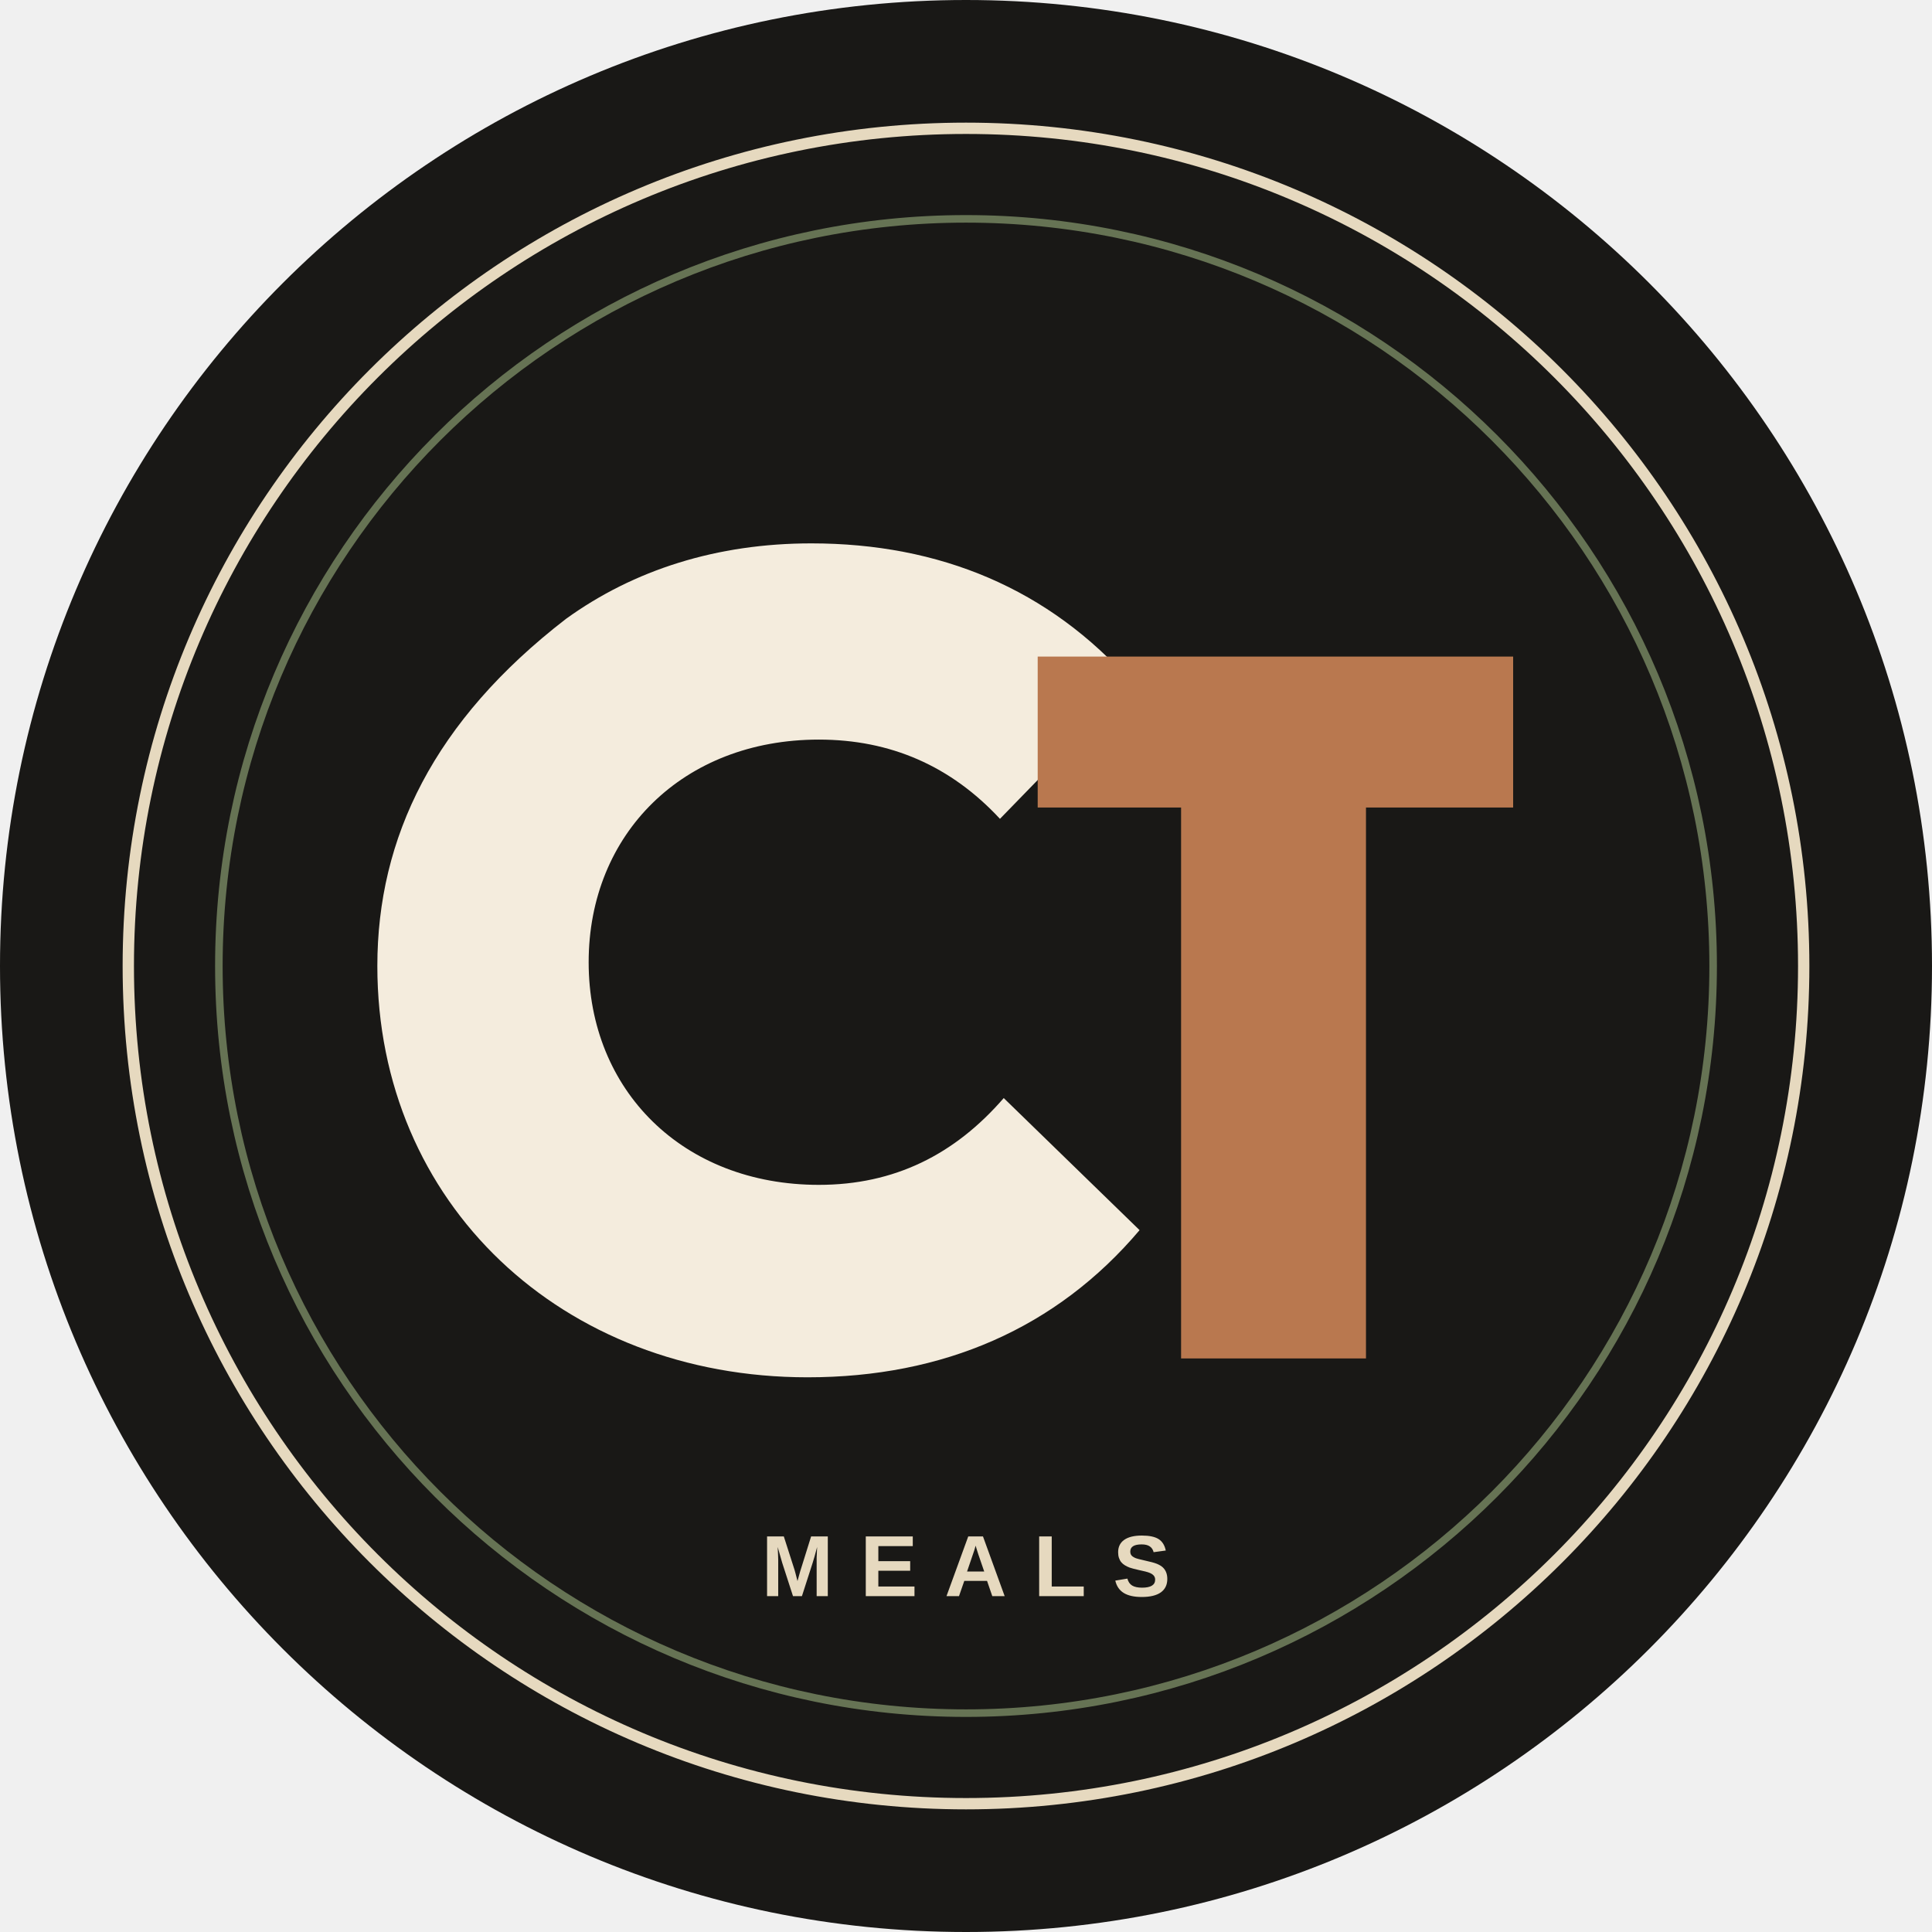
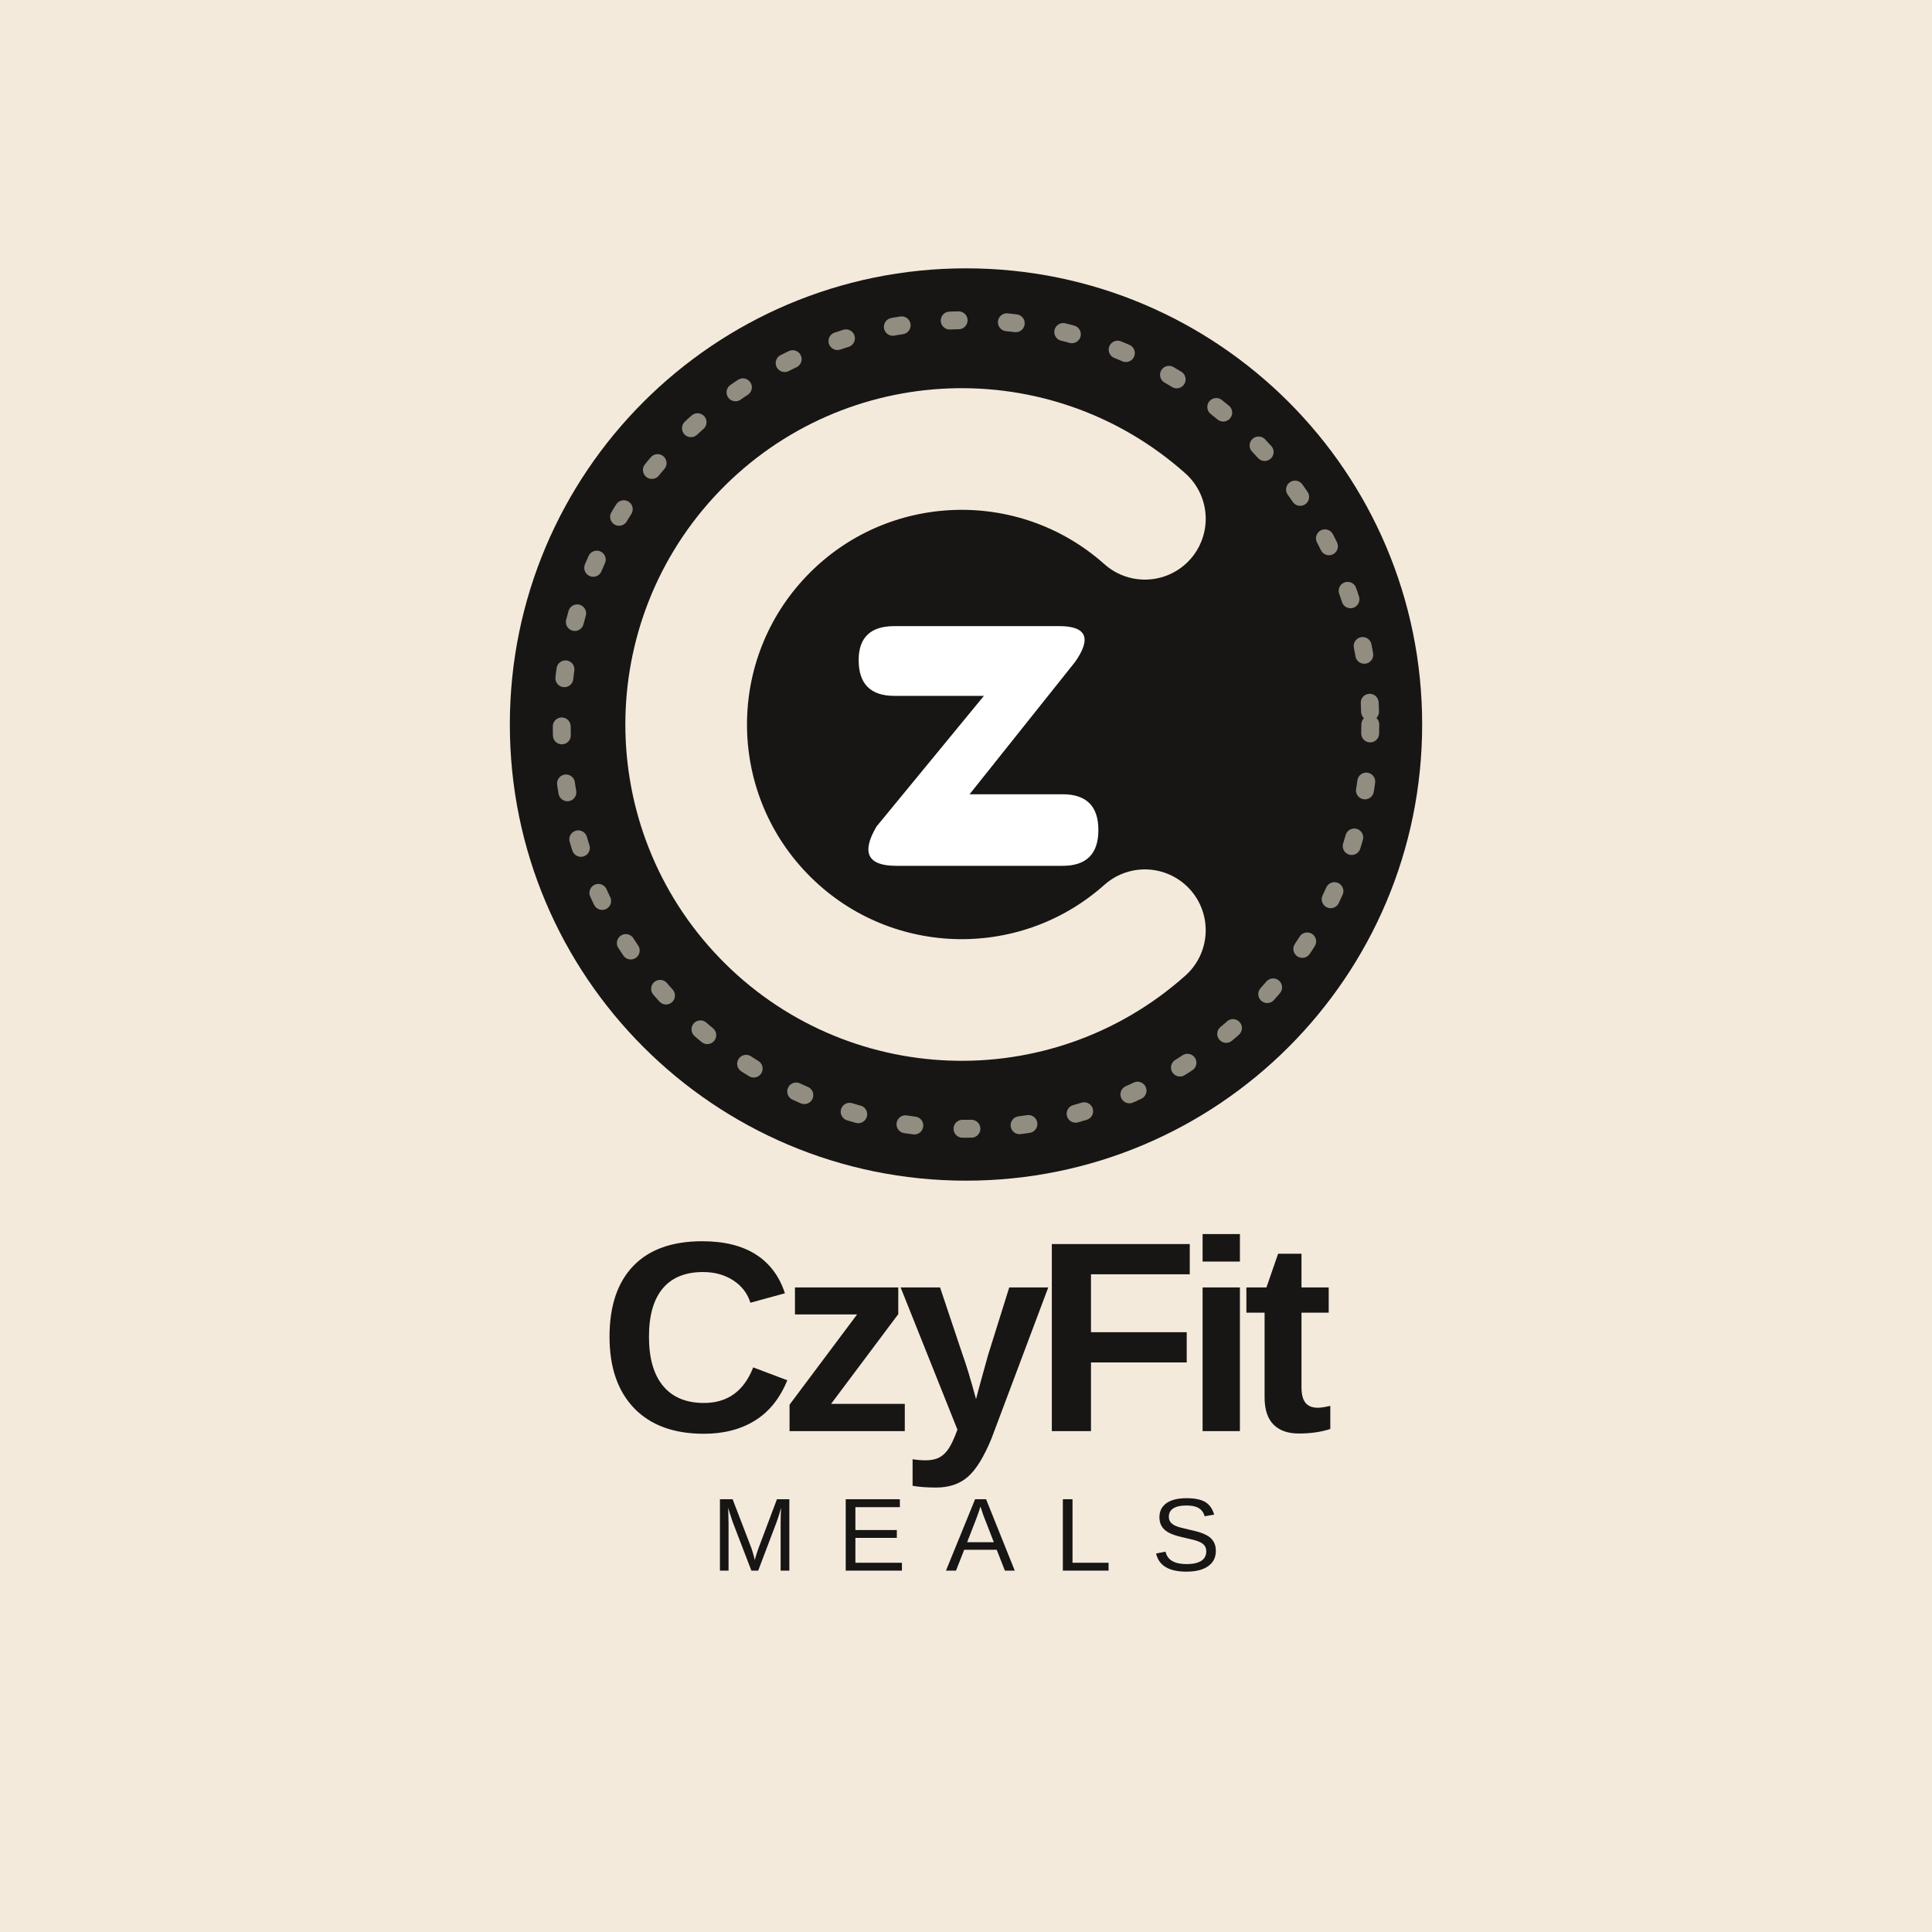
- <svg xmlns="http://www.w3.org/2000/svg" viewBox="0 0 512 512">
-   <rect width="512" height="512" rx="256" fill="#191816" />
-   <circle cx="256" cy="256" r="222" fill="none" stroke="#e6d9bf" stroke-width="3" />
-   <circle cx="256" cy="256" r="198" fill="none" stroke="#667354" stroke-width="2" />
-   <path d="M150 164c-35 27-50 58-50 92 0 63 49 109 114 109 36 0 66-13 88-39l-36-35c-13 15-29 23-49 23-36 0-61-25-61-59s25-59 61-59c19 0 35 7 48 21l35-36c-22-25-51-37-85-37-25 0-47 7-65 20z" fill="#f4ecdd" />
-   <path d="M310 174h91v40h-39v146h-49V214h-38v-40z" fill="#b9784f" />
-   <text x="256" y="423" text-anchor="middle" fill="#e6d9bf" font-family="Arial,sans-serif" font-weight="700" font-size="23" letter-spacing="7">MEALS</text>
+ <svg xmlns="http://www.w3.org/2000/svg" viewBox="0 0 1080 1080">
+   <rect width="1080" height="1080" fill="#f3eadb" />
+   <circle cx="540" cy="405" r="255" fill="#171615" />
+   <circle cx="540" cy="405" r="226" fill="none" stroke="#928d81" stroke-width="10" stroke-dasharray="5 27" stroke-linecap="round" />
+   <path d="M640 290 A154 154 0 1 0 640 520" fill="none" stroke="#f3eadb" stroke-width="68" stroke-linecap="round" />
+   <path d="M500 350 H592 Q615 350 601 370 L542 444 H594 Q614 444 614 464 Q614 484 594 484 H501 Q477 484 490 462 L550 389 H500 Q480 389 480 369 Q480 350 500 350Z" fill="#fff" />
+   <text x="540" y="800" text-anchor="middle" fill="#171615" font-family="Arial,Helvetica,sans-serif" font-size="152" font-weight="900" letter-spacing="-9">CzyFit</text>
+   <text x="540" y="878" text-anchor="middle" fill="#171615" font-family="Arial,Helvetica,sans-serif" font-size="58" font-weight="500" letter-spacing="22">MEALS</text>
</svg>
